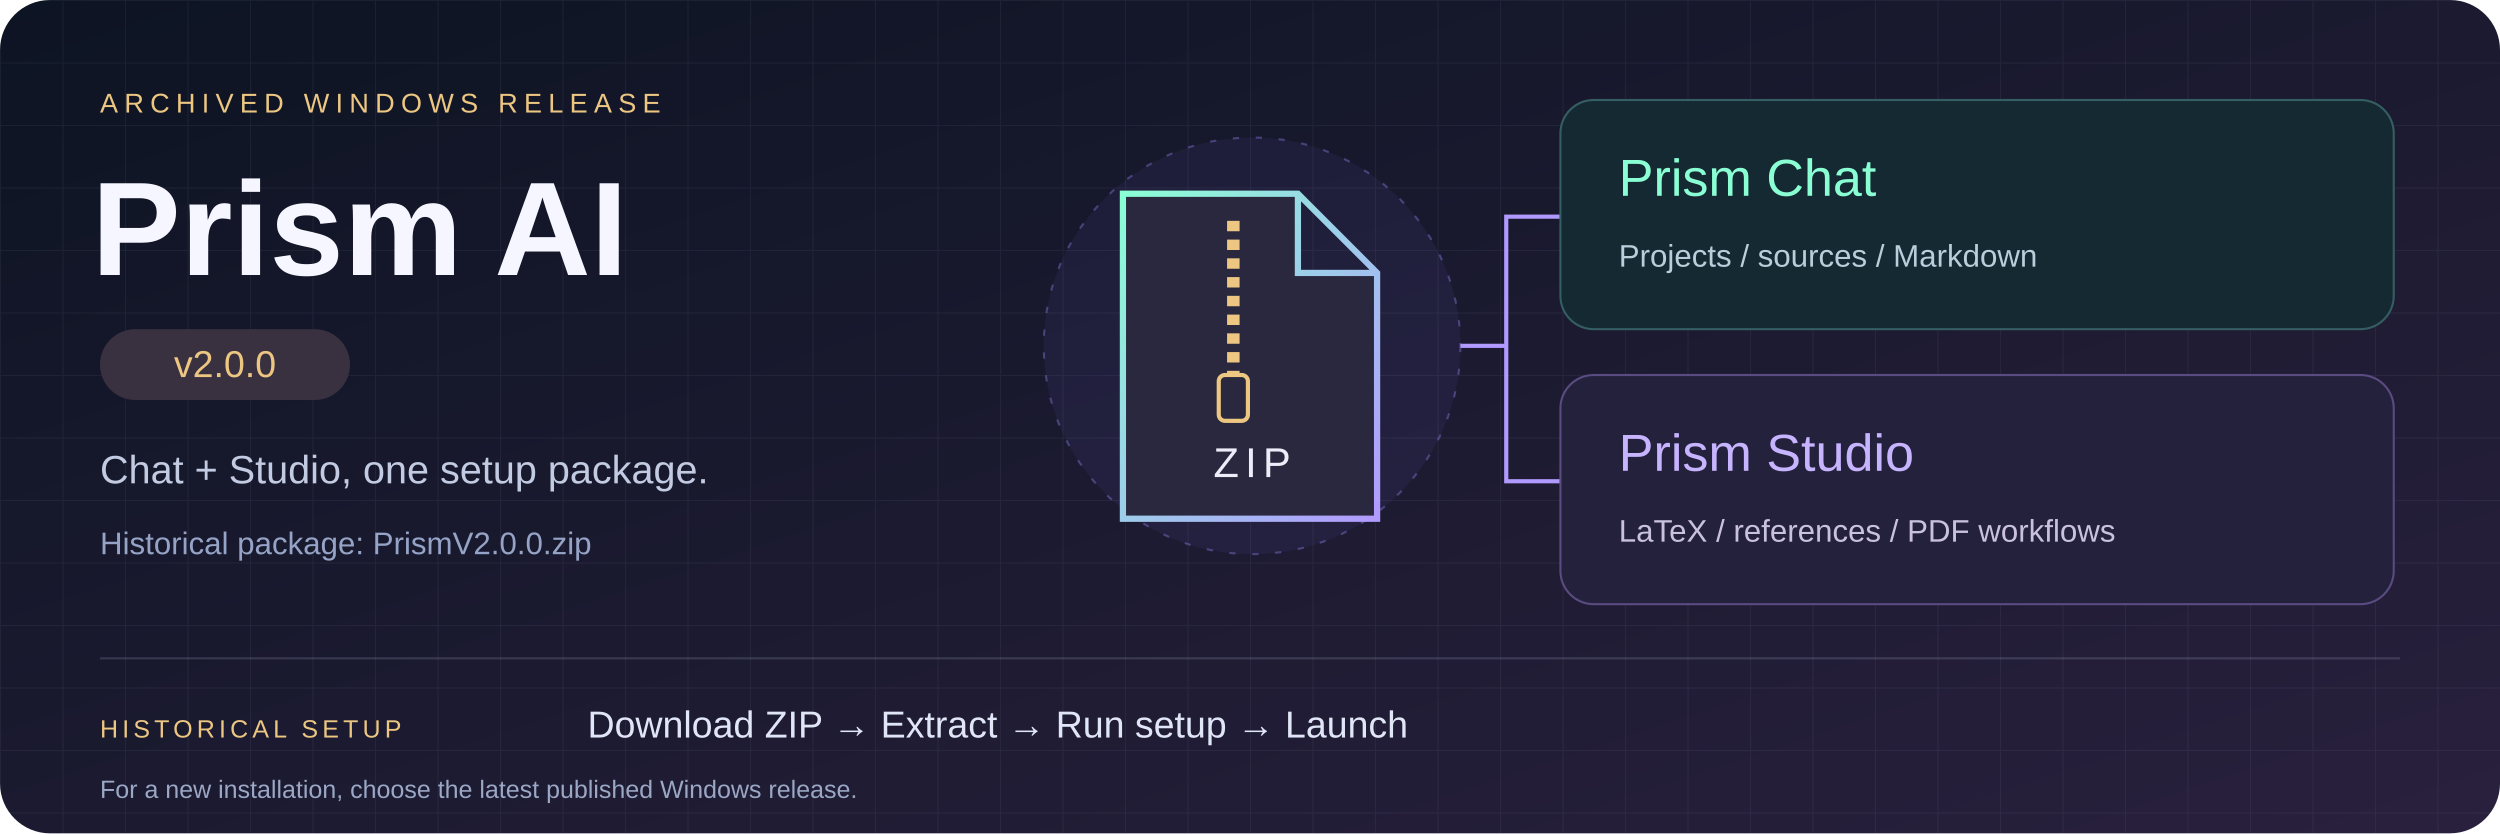
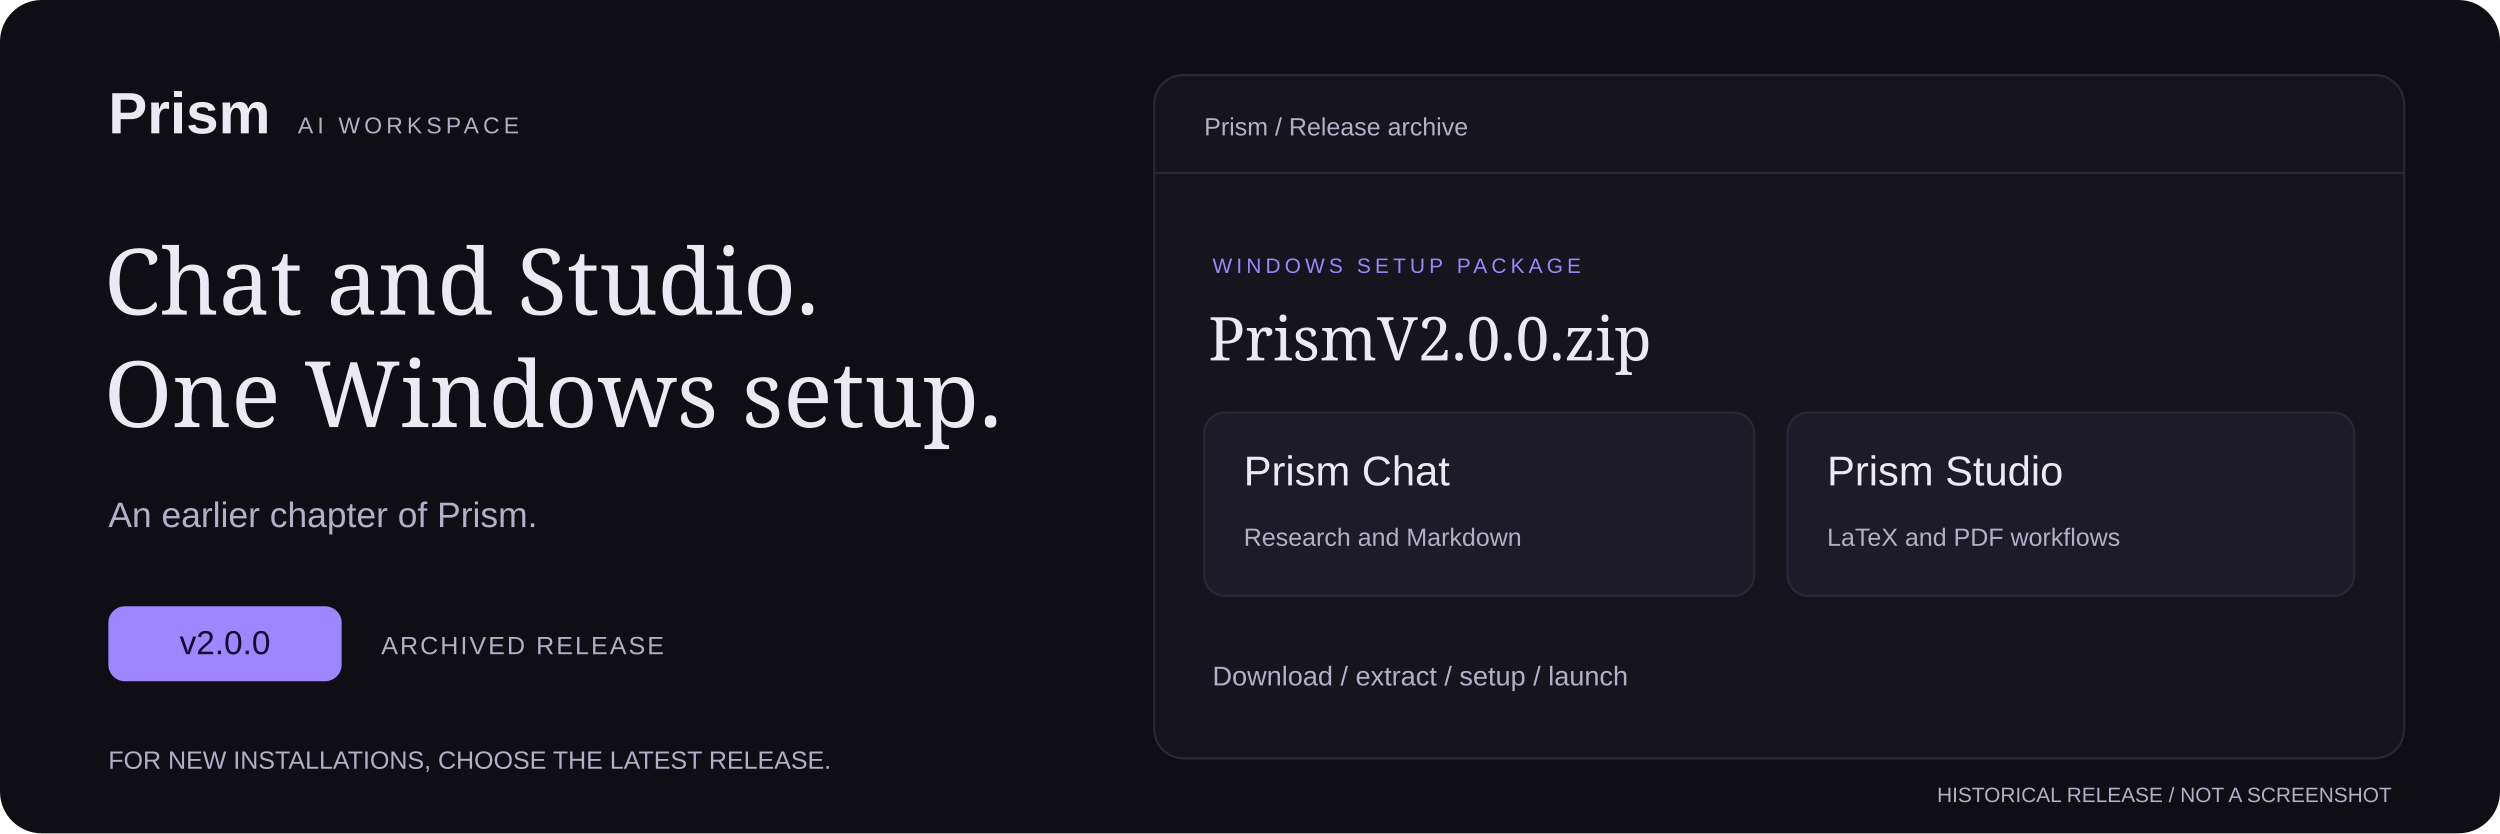
<svg xmlns="http://www.w3.org/2000/svg" width="1200" height="400" viewBox="0 0 1200 400" role="img" aria-labelledby="t d">
-   <defs>
-     <linearGradient id="bg" x2="100%" y2="100%">
-       <stop stop-color="#0d1423" />
-       <stop offset="1" stop-color="#29203d" />
-     </linearGradient>
-     <linearGradient id="p" x2="100%" y2="100%">
-       <stop stop-color="#8affd4" />
-       <stop offset="1" stop-color="#b19aff" />
-     </linearGradient>
-     <pattern id="g" width="30" height="30" patternUnits="userSpaceOnUse">
-       <path d="M30 0H0V30" fill="none" stroke="#b4bce0" stroke-opacity=".07" />
-     </pattern>
-   </defs>
-   <rect width="1200" height="400" rx="24" fill="url(#bg)" />
-   <rect width="1200" height="400" rx="24" fill="url(#g)" />
+   <rect width="1200" height="400" rx="20" fill="#0f0e15" />
  <g font-family="Segoe UI, Arial, sans-serif">
-     <text x="48" y="54" fill="#edc782" font-size="13" letter-spacing="3">ARCHIVED WINDOWS RELEASE</text>
-     <text x="44" y="132" fill="#f5f6ff" font-size="64" font-weight="700">Prism AI</text>
-     <rect x="48" y="158" width="120" height="34" rx="17" fill="#393140" />
-     <text x="108" y="181" text-anchor="middle" fill="#edc782" font-size="18">v2.0.0</text>
-     <text x="48" y="232" fill="#c2cbe2" font-size="19">Chat + Studio, one setup package.</text>
-     <text x="48" y="266" fill="#95a4c6" font-size="15">Historical package: PrismV2.0.0.zip</text>
-     <circle cx="601" cy="166" r="100" fill="#8b7cff" fill-opacity=".07" stroke="#a28aff" stroke-opacity=".35" stroke-dasharray="3 8" />
-     <path d="M539 93H623L661 131V249H539ZM623 93V131H661" fill="#29283e" stroke="url(#p)" stroke-width="3" />
-     <path d="M592 106V180" stroke="#edc782" stroke-width="6" stroke-dasharray="5 4" />
-     <rect x="585" y="180" width="14" height="22" rx="3" fill="none" stroke="#edc782" stroke-width="2" />
-     <text x="601" y="229" text-anchor="middle" fill="#ecedf9" font-size="20" letter-spacing="3">ZIP</text>
-     <path d="M701 166H723V104H749M723 166V231H749" fill="none" stroke="#b19aff" stroke-width="2" />
-     <rect x="749" y="48" width="400" height="110" rx="16" fill="#142932" stroke="#355e62" />
-     <text x="777" y="94" fill="#8affd4" font-size="25">Prism Chat</text>
-     <text x="777" y="128" fill="#b8ceda" font-size="15">Projects / sources / Markdown</text>
-     <rect x="749" y="180" width="400" height="110" rx="16" fill="#24213c" stroke="#5a4b80" />
-     <text x="777" y="226" fill="#c7b4ff" font-size="25">Prism Studio</text>
-     <text x="777" y="260" fill="#c9c1df" font-size="15">LaTeX / references / PDF workflows</text>
-     <path d="M48 316H1152" stroke="#aab6d5" stroke-opacity=".2" />
-     <text x="48" y="354" fill="#edc782" font-size="12" letter-spacing="2">HISTORICAL SETUP</text>
-     <text x="282" y="354" fill="#e1e6f7" font-size="18">Download ZIP → Extract → Run setup → Launch</text>
-     <text x="48" y="383" fill="#9ba8c5" font-size="12">For a new installation, choose the latest published Windows release.</text>
+     <text x="52" y="64" fill="#ece9f5" font-size="28" font-weight="700">Prism</text>
+     <text x="143" y="64" fill="#b4afc6" font-size="11" letter-spacing="2">AI WORKSPACE</text>
+     <text x="50" y="151" fill="#ece9f5" font-family="Georgia, serif" font-size="44">Chat and Studio.</text>
+     <text x="50" y="205" fill="#ece9f5" font-family="Georgia, serif" font-size="44">One Windows setup.</text>
+     <text x="52" y="253" fill="#b4afc6" font-size="17">An earlier chapter of Prism.</text>
+     <rect x="52" y="291" width="112" height="36" rx="8" fill="#9d86ff" />
+     <text x="108" y="314" text-anchor="middle" fill="#130d2e" font-size="16">v2.0.0</text>
+     <text x="183" y="314" fill="#b4afc6" font-size="12" letter-spacing="1">ARCHIVED RELEASE</text>
+     <text x="52" y="369" fill="#b4afc6" font-size="12">FOR NEW INSTALLATIONS, CHOOSE THE LATEST RELEASE.</text>
+     <rect x="554" y="36" width="600" height="328" rx="14" fill="#16151e" stroke="#2a2837" />
+     <path d="M554 83H1154" stroke="#2a2837" />
+     <text x="578" y="65" fill="#b4afc6" font-size="12">Prism / Release archive</text>
+     <text x="582" y="131" fill="#9d86ff" font-size="10" letter-spacing="2">WINDOWS SETUP PACKAGE</text>
+     <text x="580" y="173" fill="#ece9f5" font-family="Georgia, serif" font-size="29">PrismV2.0.0.zip</text>
+     <rect x="578" y="198" width="264" height="88" rx="10" fill="#1d1b27" stroke="#2a2837" />
+     <text x="597" y="233" fill="#ece9f5" font-size="20">Prism Chat</text>
+     <text x="597" y="262" fill="#b4afc6" font-size="12">Research and Markdown</text>
+     <rect x="858" y="198" width="272" height="88" rx="10" fill="#1d1b27" stroke="#2a2837" />
+     <text x="877" y="233" fill="#ece9f5" font-size="20">Prism Studio</text>
+     <text x="877" y="262" fill="#b4afc6" font-size="12">LaTeX and PDF workflows</text>
+     <text x="582" y="329" fill="#b4afc6" font-size="13">Download / extract / setup / launch</text>
+     <text x="1148" y="385" text-anchor="end" fill="#b4afc6" font-size="10">HISTORICAL RELEASE / NOT A SCREENSHOT</text>
  </g>
</svg>
